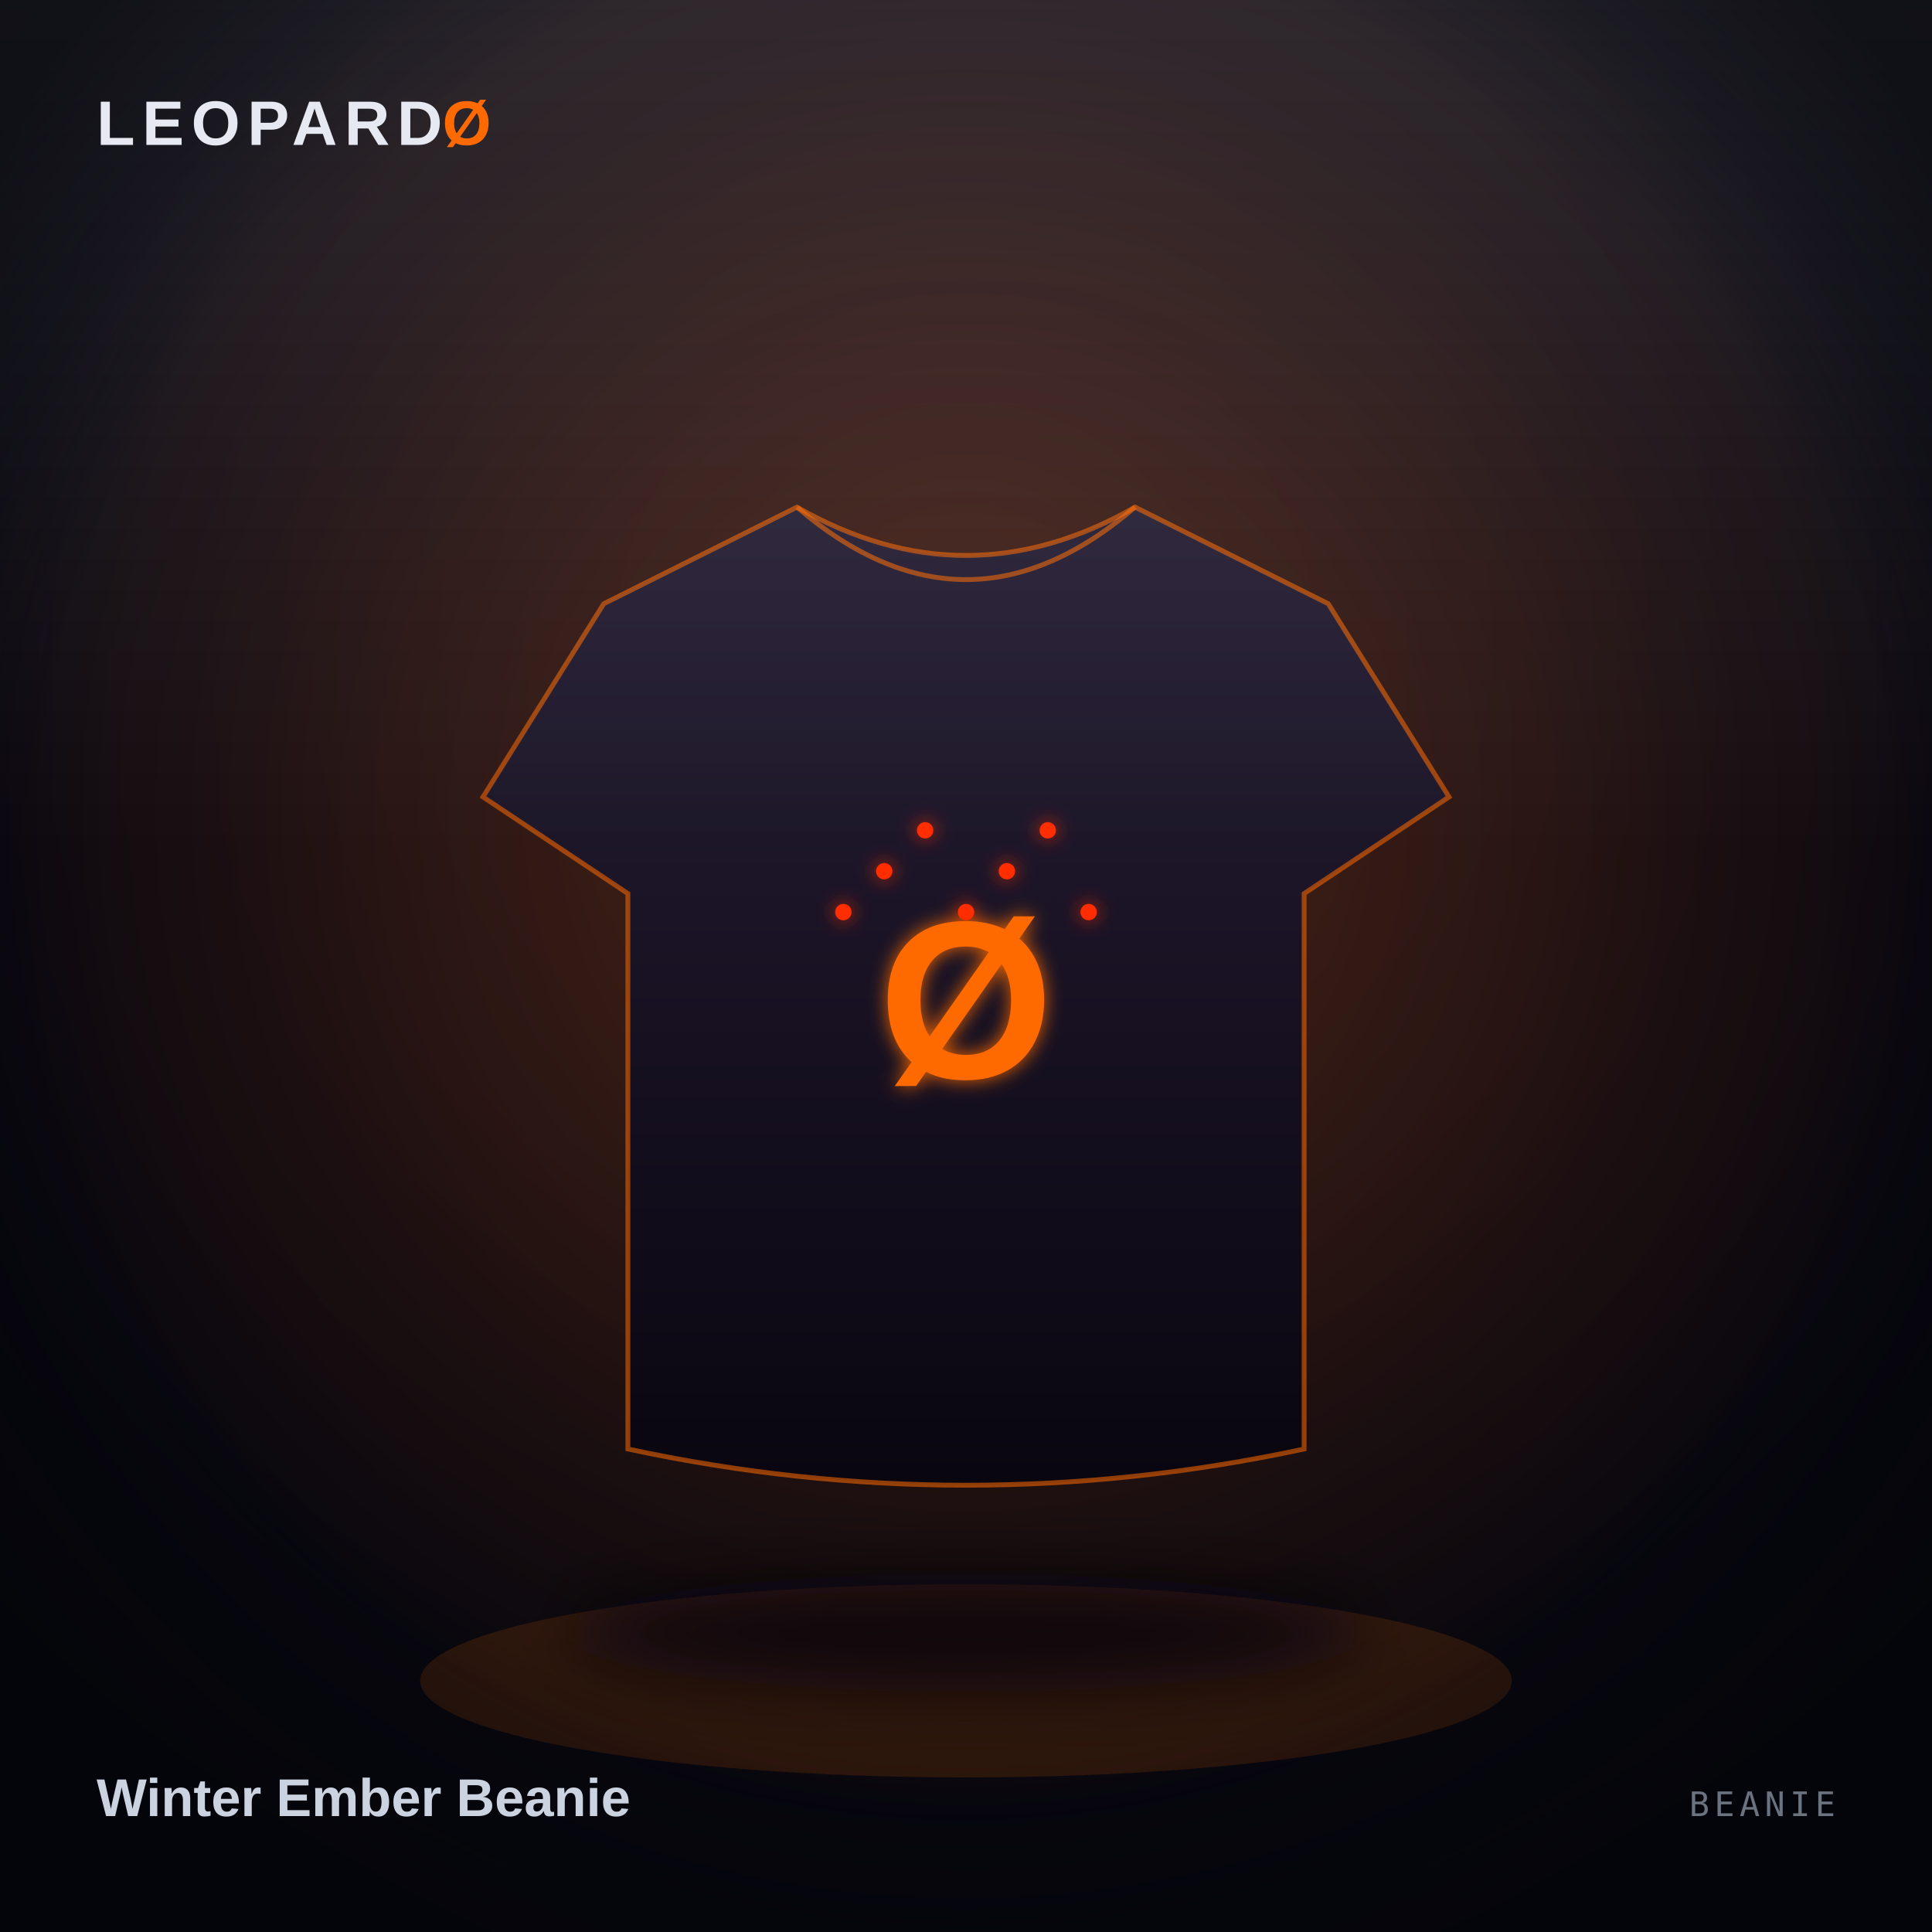
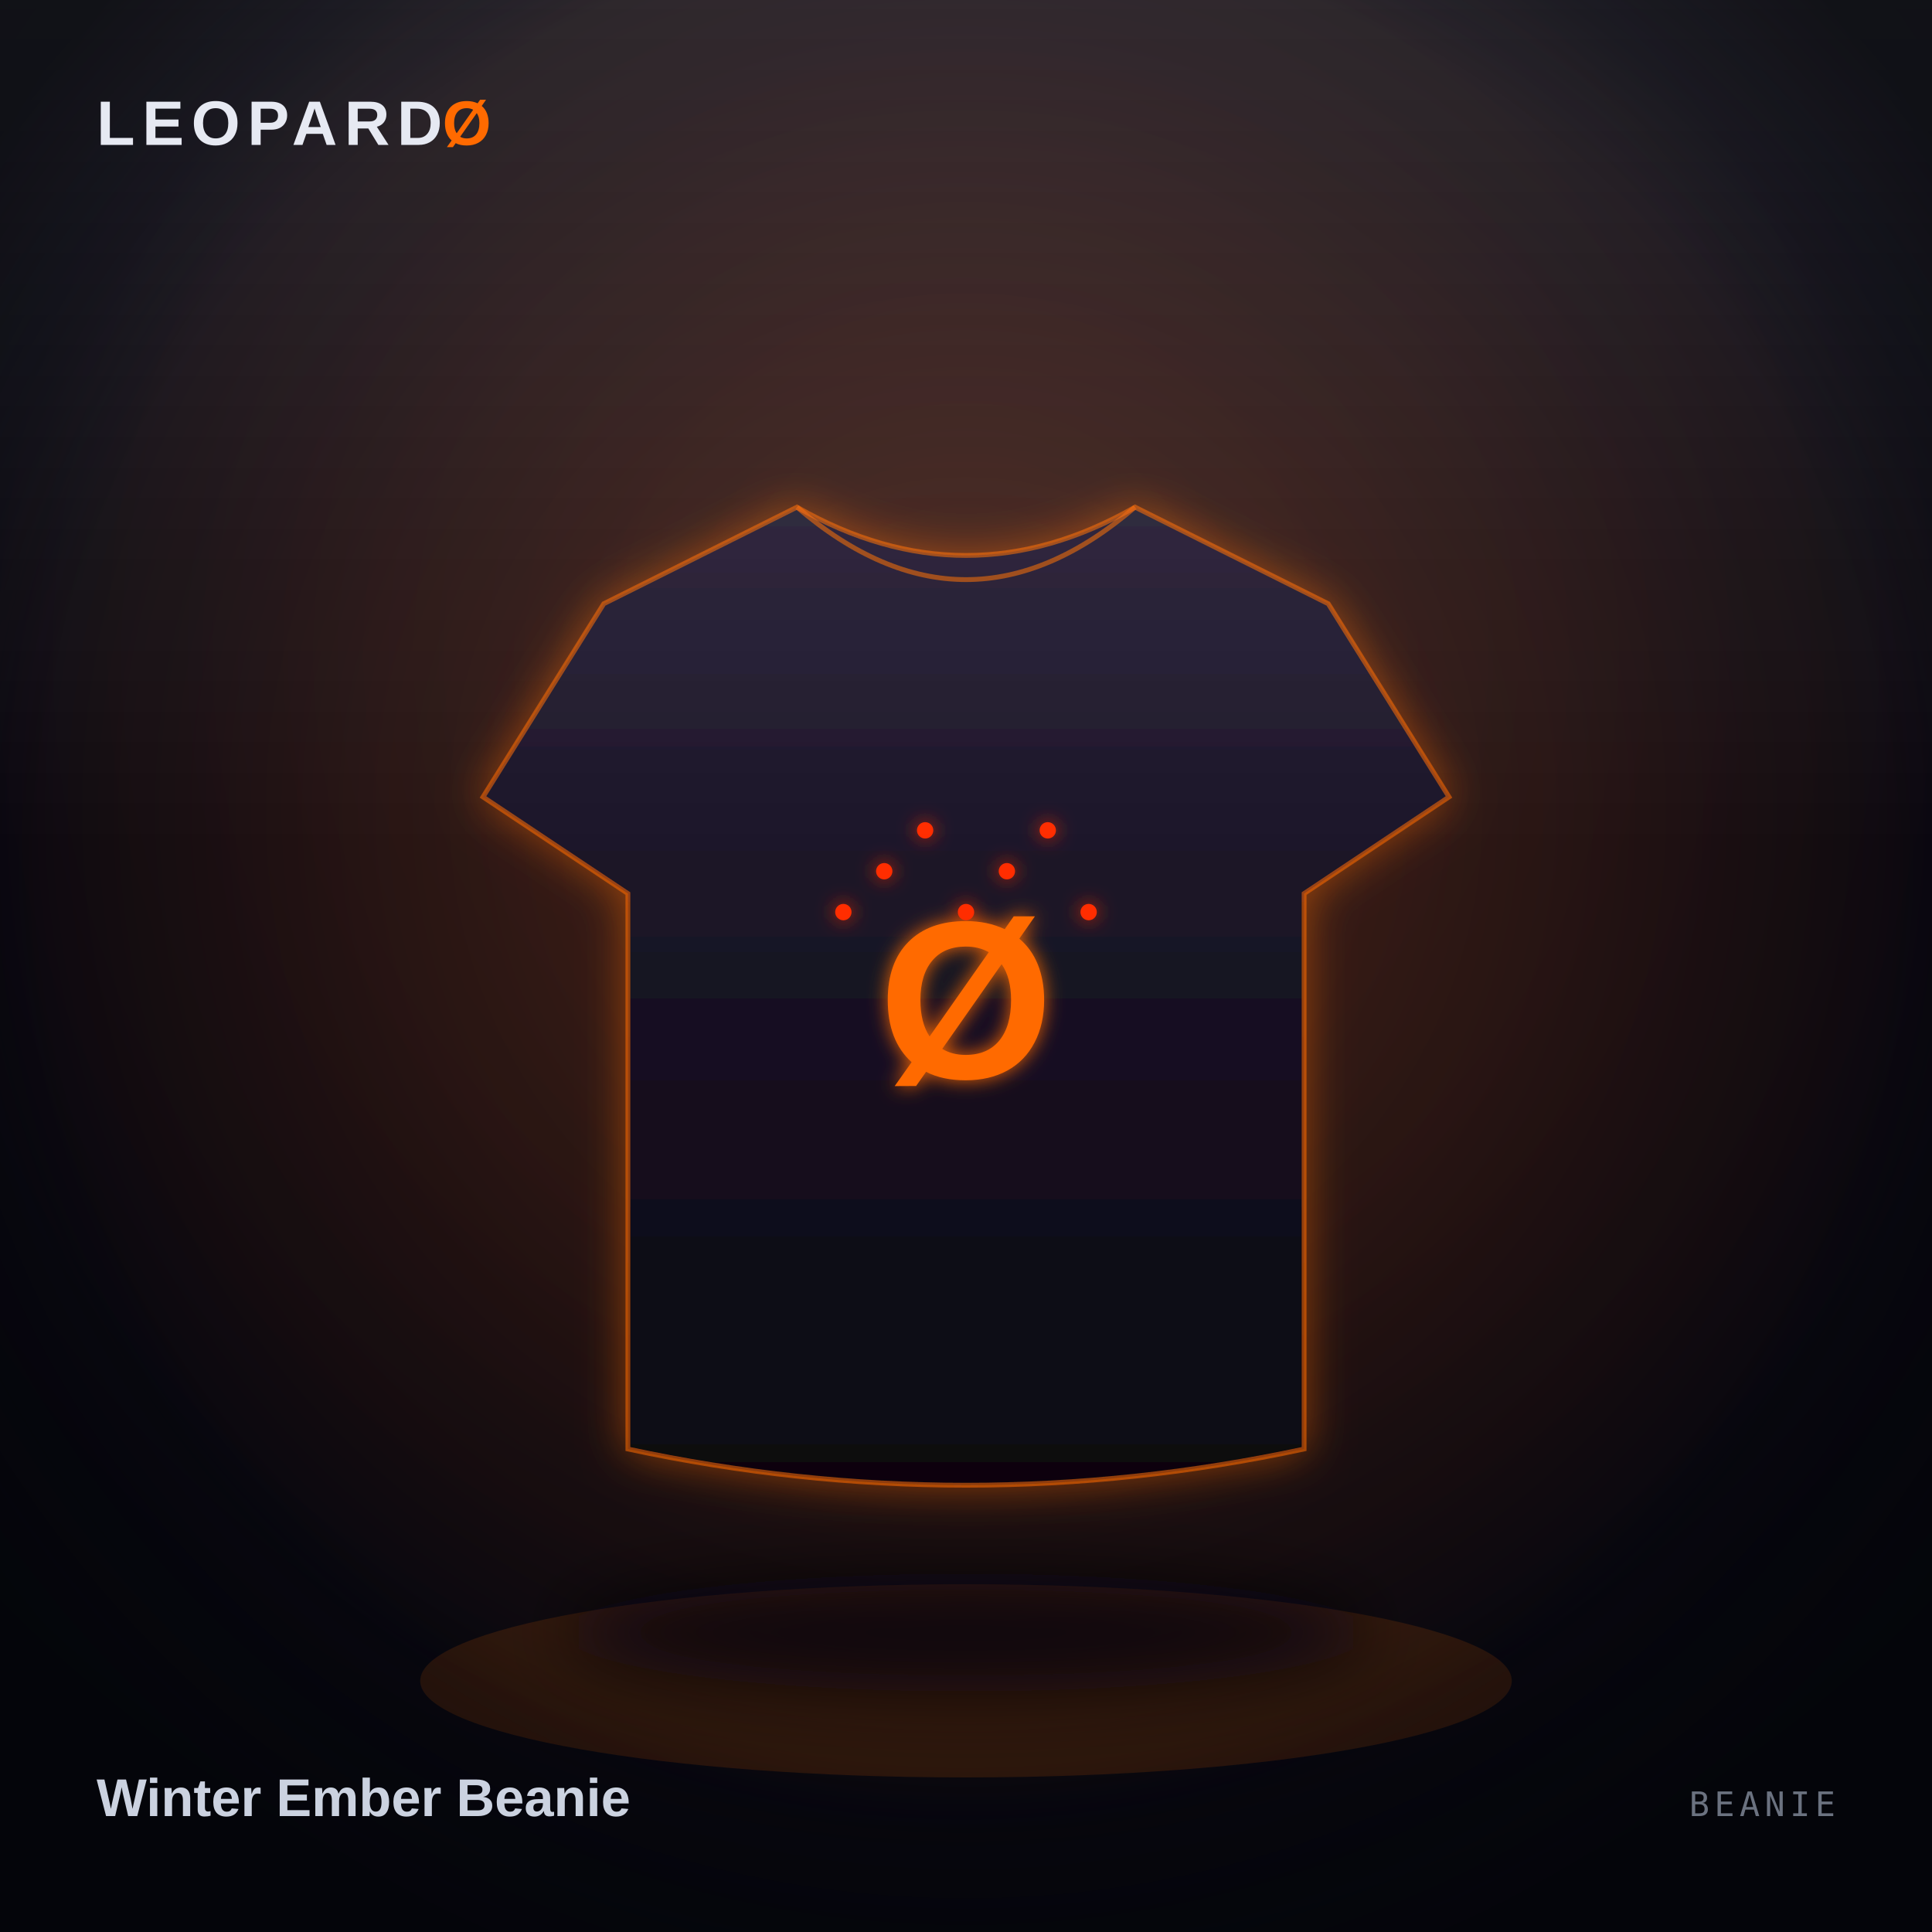
<svg xmlns="http://www.w3.org/2000/svg" viewBox="0 0 800 800" width="800" height="800">
  <defs>
    <radialGradient id="bg" cx="50%" cy="34%" r="75%">
      <stop offset="0%" stop-color="#141022" />
      <stop offset="55%" stop-color="#0a0812" />
      <stop offset="100%" stop-color="#04050a" />
    </radialGradient>
    <radialGradient id="halo" cx="50%" cy="42%" r="52%">
      <stop offset="0%" stop-color="#ff6a00" stop-opacity="0.26" />
      <stop offset="100%" stop-color="#ff6a00" stop-opacity="0" />
    </radialGradient>
    <linearGradient id="fab" x1="0" y1="0" x2="0" y2="1">
      <stop offset="0%" stop-color="#272036" />
      <stop offset="52%" stop-color="#171122" />
      <stop offset="100%" stop-color="#090610" />
    </linearGradient>
    <linearGradient id="toplight" x1="0" y1="0" x2="0" y2="1">
      <stop offset="0%" stop-color="#ffffff" stop-opacity="0.11" />
      <stop offset="44%" stop-color="#ffffff" stop-opacity="0" />
    </linearGradient>
    <radialGradient id="vig" cx="50%" cy="44%" r="62%">
      <stop offset="0%" stop-color="#04050a" stop-opacity="0" />
      <stop offset="76%" stop-color="#04050a" stop-opacity="0" />
      <stop offset="100%" stop-color="#04050a" stop-opacity="0.55" />
    </radialGradient>
    <filter id="glow" x="-40%" y="-40%" width="180%" height="180%">
      <feGaussianBlur stdDeviation="4" />
    </filter>
    <filter id="soft" x="-60%" y="-60%" width="220%" height="220%">
      <feGaussianBlur stdDeviation="14" />
    </filter>
+     <filter id="rim" x="-35%" y="-35%" width="170%" height="170%">
+       <feDropShadow dx="0" dy="0" stdDeviation="9" flood-color="#ff6a00" flood-opacity="0.5" />
+     </filter>
    <clipPath id="cp">
      <rect x="308" y="305" width="184" height="230" rx="10" />
    </clipPath>
  </defs>
  <rect width="800" height="800" fill="url(#bg)" />
  <rect width="800" height="800" fill="url(#halo)" />
  <ellipse cx="400" cy="696" rx="226" ry="40" fill="#ff6a00" opacity="0.14" />
  <ellipse cx="400" cy="676" rx="166" ry="24" fill="#020308" opacity="0.7" filter="url(#soft)" />
-   <g>
+   <g filter="url(#rim)">
    <path d="M250 250 L330 210 Q400 250 470 210 L550 250 L600 330 L540 370 L540 600 Q400 630 260 600 L260 370 L200 330 Z" fill="url(#fab)" stroke="#ff6a00" stroke-opacity="0.55" stroke-width="2" />
    <path d="M330 210 Q400 270 470 210" fill="none" stroke="#ff6a00" stroke-opacity="0.55" stroke-width="2" />
  </g>
  <g clip-path="url(#cp)">
    <g filter="url(#glow)" opacity="0.9">
      <text x="400" y="420" text-anchor="middle" dominant-baseline="middle" font-family="Arial Black, Arial, sans-serif" font-weight="900" font-size="93.104" fill="#ff6a00" letter-spacing="1">Ø</text>
      <circle cx="349.216" cy="377.68" r="3.386" fill="#ff2d00" />
      <circle cx="366.144" cy="360.752" r="3.386" fill="#ff2d00" />
      <circle cx="383.072" cy="343.824" r="3.386" fill="#ff2d00" />
      <circle cx="400" cy="377.68" r="3.386" fill="#ff2d00" />
      <circle cx="416.928" cy="360.752" r="3.386" fill="#ff2d00" />
      <circle cx="433.856" cy="343.824" r="3.386" fill="#ff2d00" />
      <circle cx="450.784" cy="377.68" r="3.386" fill="#ff2d00" />
    </g>
    <g>
      <text x="400" y="420" text-anchor="middle" dominant-baseline="middle" font-family="Arial Black, Arial, sans-serif" font-weight="900" font-size="93.104" fill="#ff6a00" letter-spacing="1">Ø</text>
      <circle cx="349.216" cy="377.68" r="3.386" fill="#ff2d00" />
      <circle cx="366.144" cy="360.752" r="3.386" fill="#ff2d00" />
      <circle cx="383.072" cy="343.824" r="3.386" fill="#ff2d00" />
      <circle cx="400" cy="377.68" r="3.386" fill="#ff2d00" />
      <circle cx="416.928" cy="360.752" r="3.386" fill="#ff2d00" />
      <circle cx="433.856" cy="343.824" r="3.386" fill="#ff2d00" />
      <circle cx="450.784" cy="377.68" r="3.386" fill="#ff2d00" />
    </g>
  </g>
  <rect width="800" height="800" fill="url(#toplight)" />
  <rect width="800" height="800" fill="url(#vig)" />
  <text x="40" y="60" font-family="Arial, sans-serif" font-weight="900" font-size="26" letter-spacing="3" fill="#e6e9f2">LEOPARD<tspan fill="#ff6a00">Ø</tspan>
  </text>
  <text x="40" y="752" font-family="Arial, sans-serif" font-weight="800" font-size="22" fill="#cbd2e0">Winter Ember Beanie</text>
  <text x="760" y="752" text-anchor="end" font-family="monospace" font-size="14" letter-spacing="2" fill="#6b7280">BEANIE</text>
</svg>
